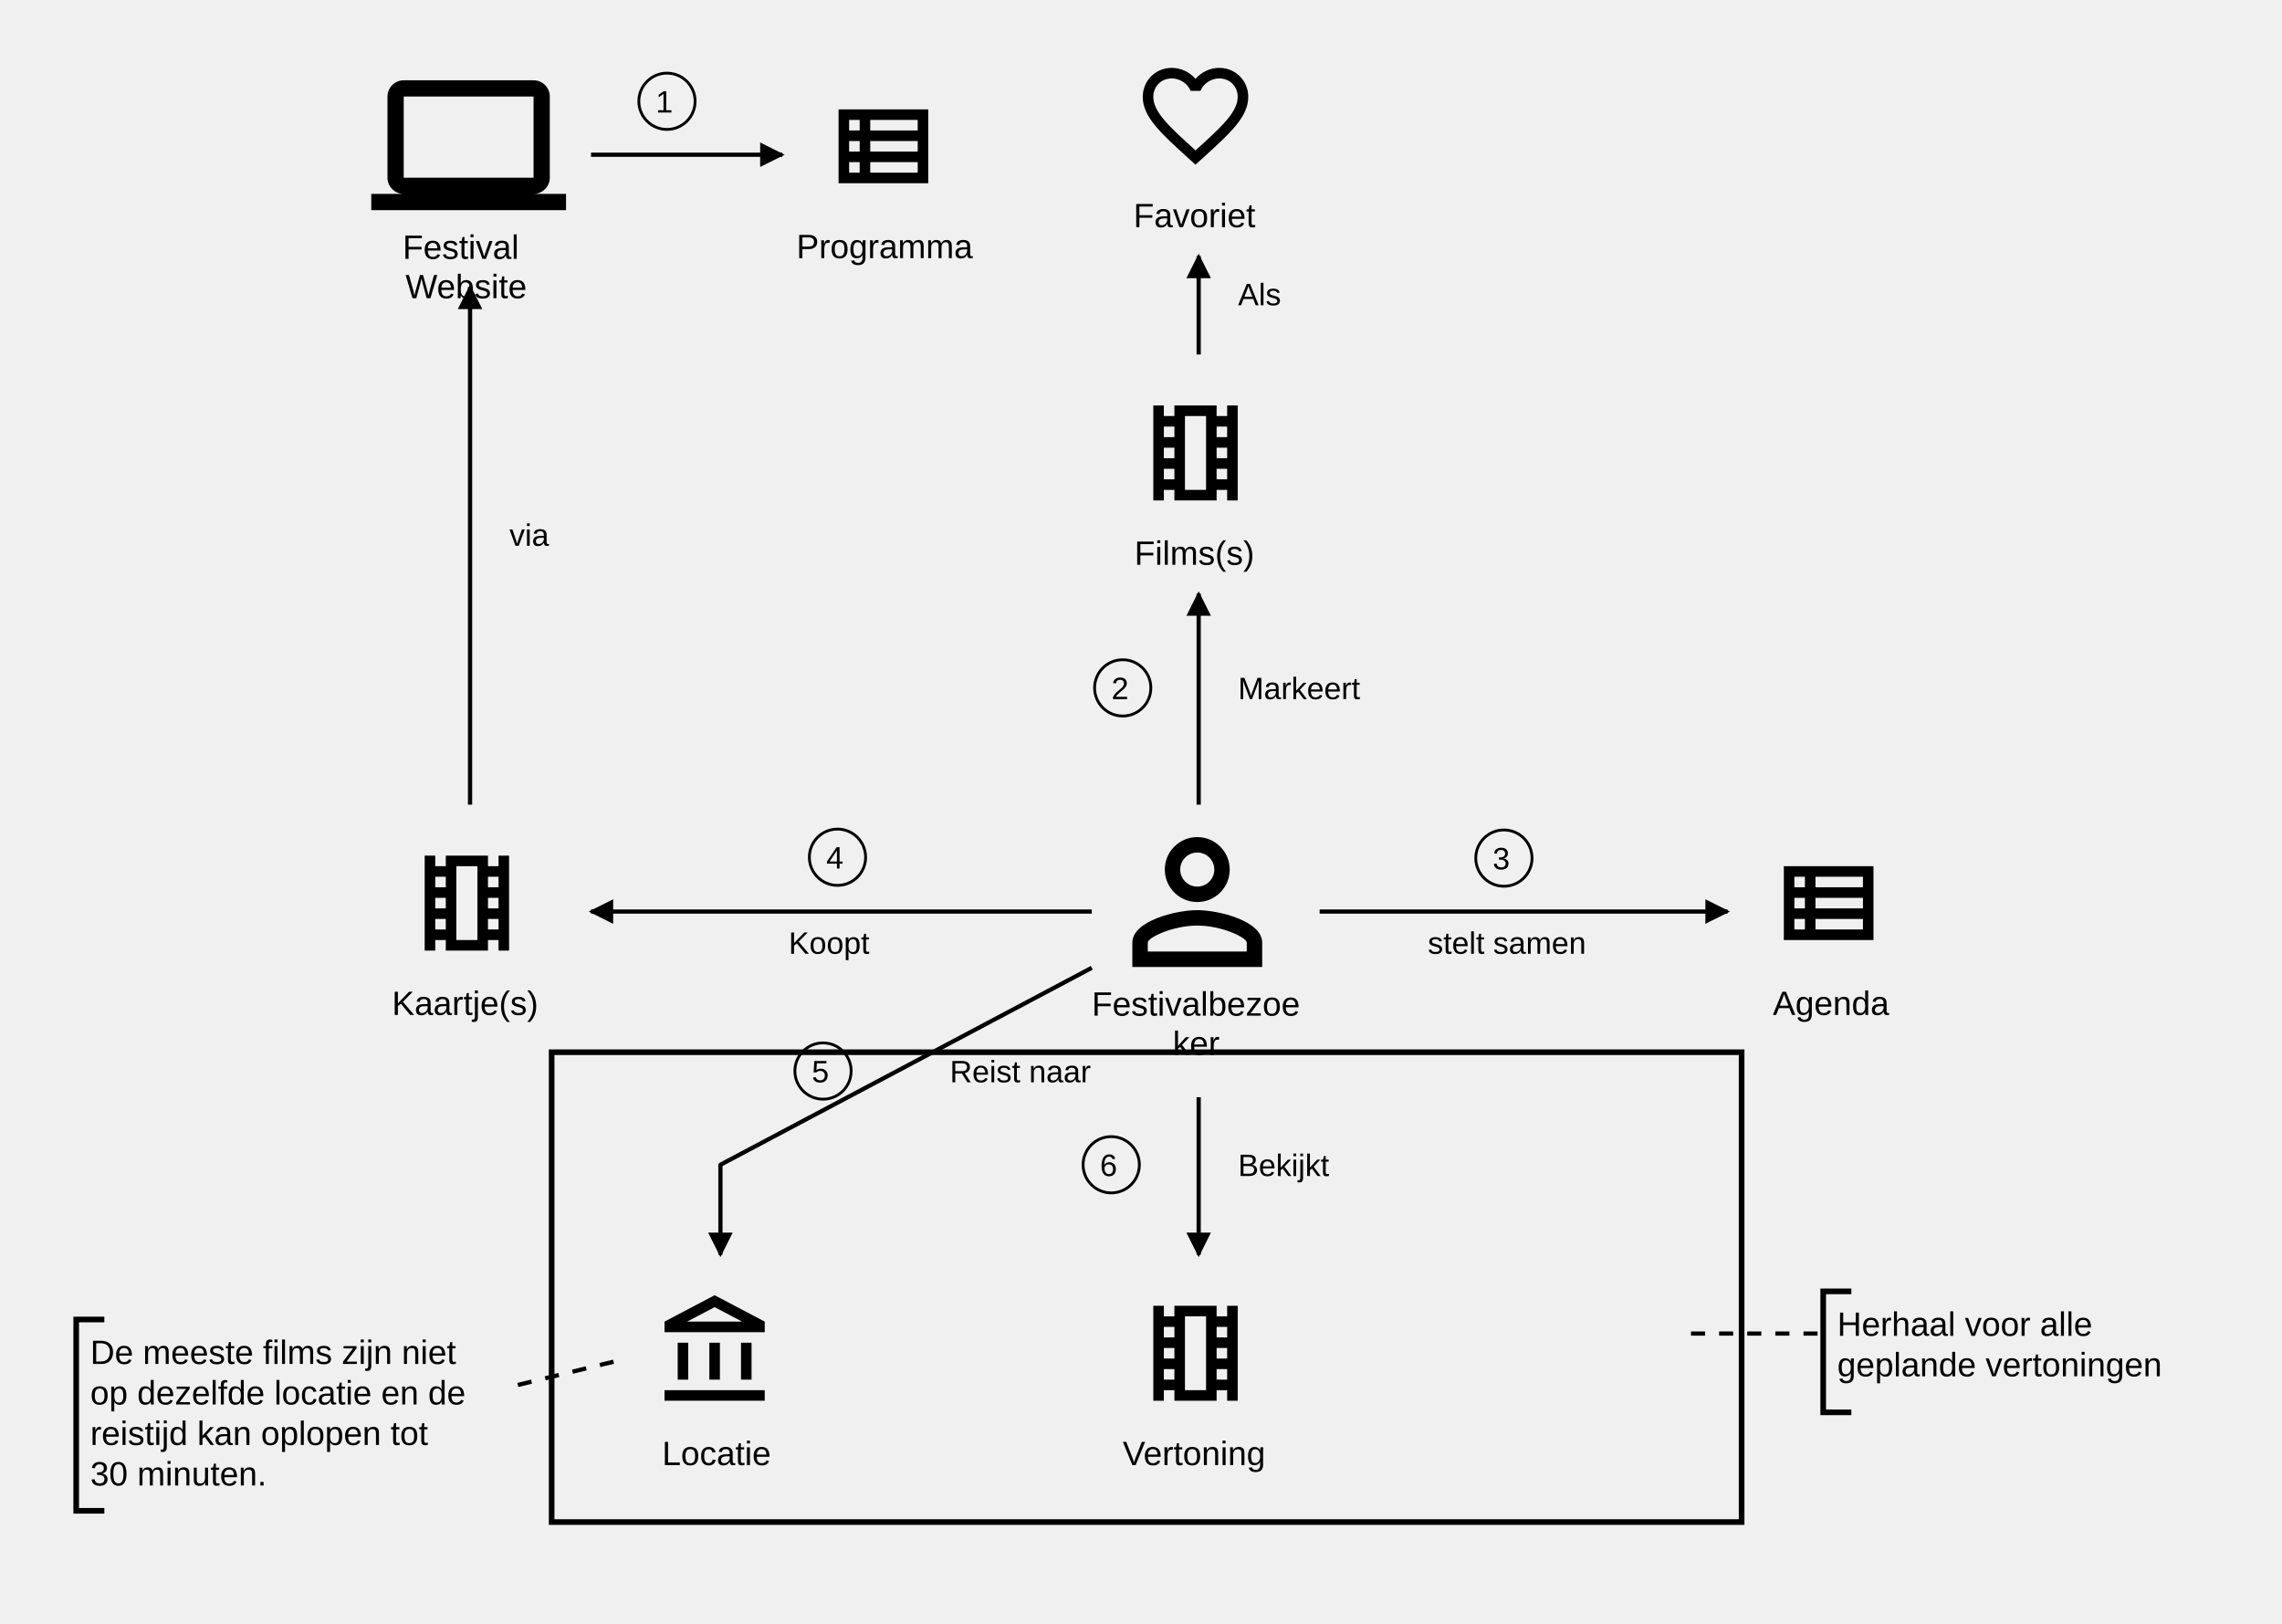
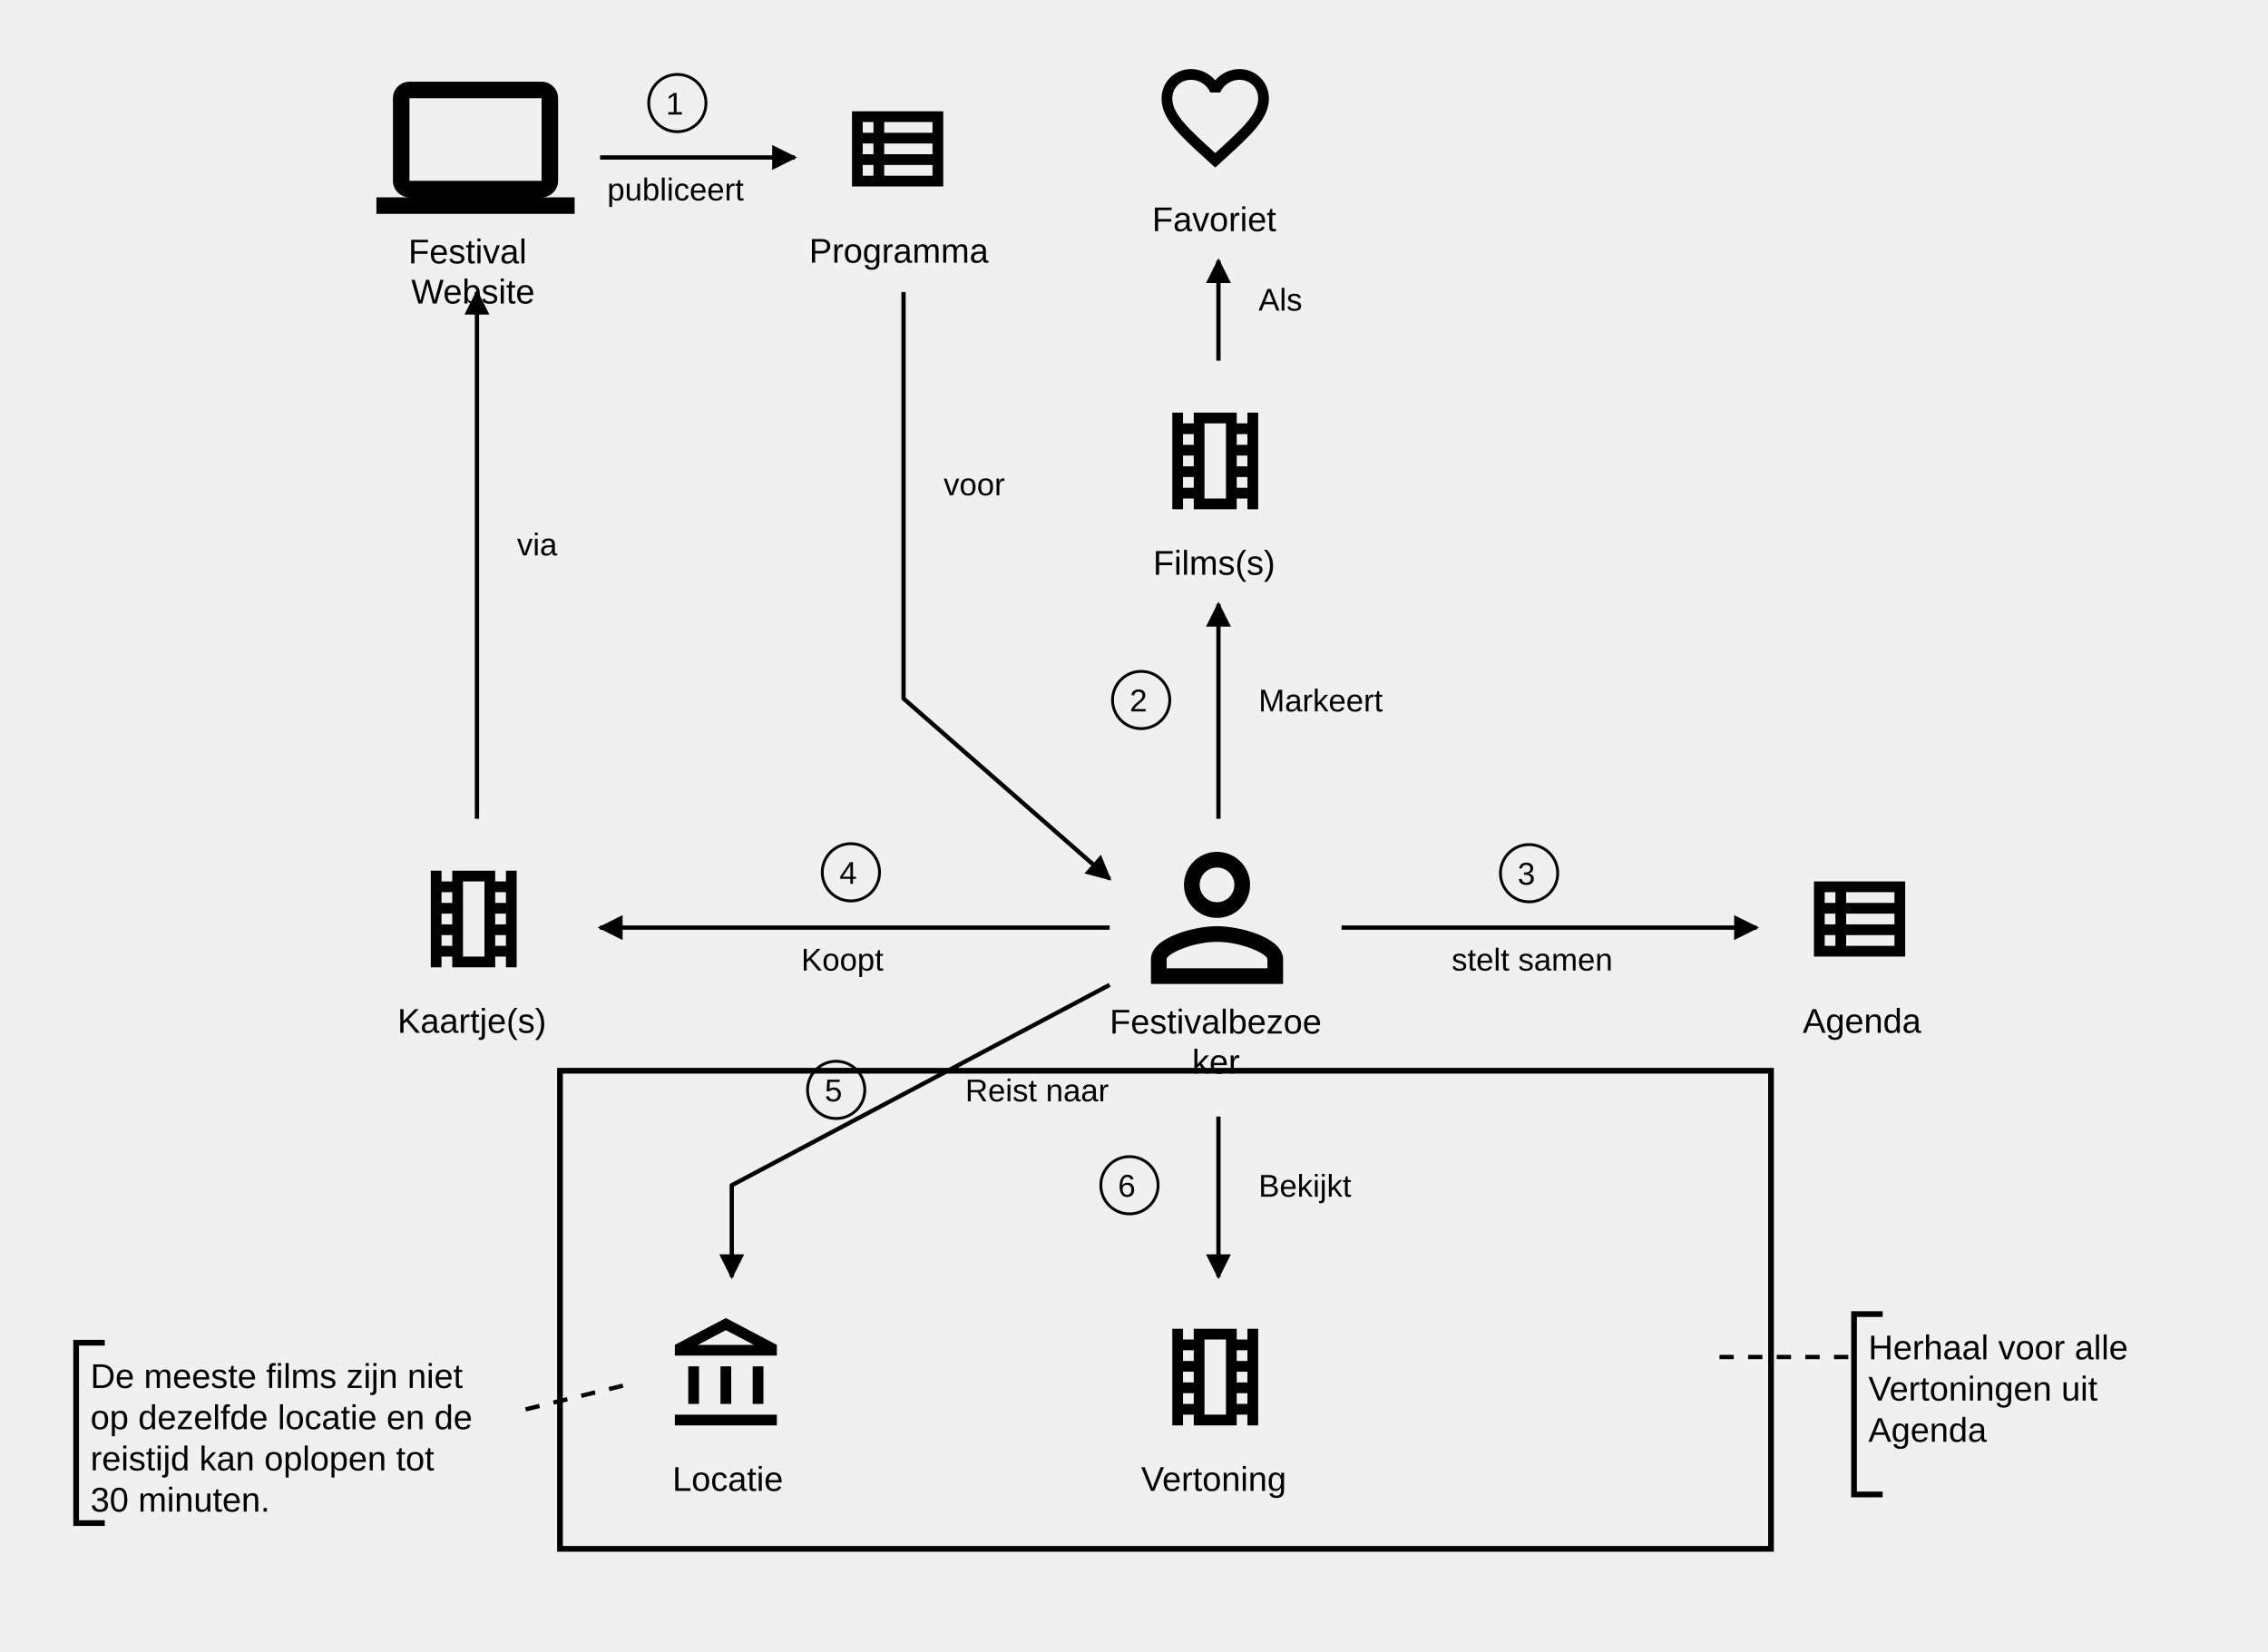
- <svg xmlns="http://www.w3.org/2000/svg" style="background-color:white" width="769" height=" 547" viewBox="340 506 769 577" version="1.1">
+ <svg xmlns="http://www.w3.org/2000/svg" style="background-color:white" width="751" height=" 547" viewBox="44 165 751 577" version="1.1">
  <defs>
-     <marker id="activity-black-black-b0jybh1mkb452ayihgi9ktiu8" viewBox="0 0 20 20" refX="11" refY="10" markerWidth="10" markerHeight="10" orient="auto">
+     <marker id="activity-black-black-1fmz3s9pmi29tsw7qxbrg1ydo" viewBox="0 0 20 20" refX="11" refY="10" markerWidth="10" markerHeight="10" orient="auto">
      <path d="M 1 5 L 11 10 L 1 15 Z" style="fill: black; stroke-width: 1px; stroke-linecap: round; stroke-dasharray: 10000px, 1px; stroke: black;" />
    </marker>
  </defs>
  <g class="djs-group">
-     <g class="djs-element djs-shape" data-element-id="shape_9812" transform="matrix(1, 0, 0, 1, 515, 880)" style="display: block;">
+     <g class="djs-element djs-shape" data-element-id="shape_9812" transform="matrix(1, 0, 0, 1, 219, 539)" style="display: block;">
      <g class="djs-visual">
        <rect x="0" y="0" width="423" height="167" rx="0" ry="0" style="stroke: black; stroke-width: 2px; fill: none;" />
        <text style="font-family: Arial, sans-serif; font-size: 12px; font-weight: normal; fill: rgb(0, 0, 0);" lineHeight="1.2" class="djs-label">
          <tspan x="8" y="18.8" />
        </text>
      </g>
      <rect style="fill: none; stroke-opacity: 0; stroke: white; stroke-width: 15px;" class="djs-hit djs-hit-all" x="0" y="0" width="423" height="167" />
      <rect x="-6" y="-6" width="435" height="179" style="fill: none;" class="djs-outline" />
    </g>
-   </g>
-   <g class="djs-group">
-     <g class="djs-element djs-shape" data-element-id="shape_6875" transform="matrix(1, 0, 0, 1, 967, 965)" style="display: block;">
-       <g class="djs-visual">
-         <rect x="0" y="0" width="136" height="43" rx="0" ry="0" style="stroke: none; stroke-width: 2px; fill: none;" />
-         <path d="m 0, 0 m 10,0 l -10,0 l 0,43 l 10,0" style="fill: none; stroke-width: 2px; stroke: black;" />
+     <g class="djs-children">
+       <g class="djs-group">
+         <g class="djs-element djs-shape" data-element-id="shape_7125" transform="matrix(1, 0, 0, 1, 411, 451)" style="display: block;">
+           <g class="djs-visual">
+             <svg fill=" black" viewBox="0 0 24 26" width="75" height="75">
+               <path d="M12 5.9c1.16 0 2.1.94 2.1 2.1s-.94 2.1-2.1 2.1S9.9 9.16 9.9 8s.94-2.1 2.1-2.1m0 9c2.97 0 6.1 1.46 6.1 2.1v1.1H5.9V17c0-.64 3.13-2.1 6.1-2.1M12 4C9.79 4 8 5.79 8 8s1.79 4 4 4 4-1.79 4-4-1.79-4-4-4zm0 9c-2.67 0-8 1.34-8 4v3h16v-3c0-2.66-5.33-4-8-4z" />
+               <path d="M0 0h24v24H0z" fill="none" />
+             </svg>
+             <text style="font-family: Arial, sans-serif; font-size: 12px; font-weight: normal; fill: rgb(0, 0, 0);" lineHeight="1.2" class="djs-label">
+               <tspan x="0" y="75">Festivalbezoe</tspan>
+               <tspan x="28.788" y="89">ker</tspan>
+             </text>
+           </g>
+           <rect style="fill: none; stroke-opacity: 0; stroke: white; stroke-width: 15px;" class="djs-hit djs-hit-all" x="0" y="0" width="75" height="75" />
+           <rect x="-6" y="-6" width="87" height="87" style="fill: none;" class="djs-outline" />
+         </g>
+       </g>
+       <g class="djs-group">
+         <g class="djs-element djs-shape" data-element-id="shape_5208" transform="matrix(1, 0, 0, 1, 152, 451)" style="display: block;">
+           <g class="djs-visual">
+             <svg fill=" black" width="48.75" height="48.75" viewBox="0 0 24 26" x="12.5" y="12.5">
+               <path fill="none" d="M0 0h24v24H0V0z" />
+               <path d="M18 3v2h-2V3H8v2H6V3H4v18h2v-2h2v2h8v-2h2v2h2V3h-2zM8 17H6v-2h2v2zm0-4H6v-2h2v2zm0-4H6V7h2v2zm6 10h-4V5h4v14zm4-2h-2v-2h2v2zm0-4h-2v-2h2v2zm0-4h-2V7h2v2z" />
+             </svg>
+             <text style="font-family: Arial, sans-serif; font-size: 12px; font-weight: normal; fill: rgb(0, 0, 0);" lineHeight="1.2" class="djs-label">
+               <tspan x="10.238" y="74.75">Kaartje(s)</tspan>
+             </text>
+           </g>
+           <rect style="fill: none; stroke-opacity: 0; stroke: white; stroke-width: 15px;" class="djs-hit djs-hit-all" x="0" y="0" width="75" height="75" />
+           <rect x="-6" y="-6" width="87" height="87" style="fill: none;" class="djs-outline" />
+         </g>
+       </g>
+       <g class="djs-group">
+         <g class="djs-element djs-shape" data-element-id="shape_2247" transform="matrix(1, 0, 0, 1, 411, 291)" style="display: block;">
+           <g class="djs-visual">
+             <svg fill=" black" width="48.75" height="48.75" viewBox="0 0 24 26" x="12.5" y="12.5">
+               <path fill="none" d="M0 0h24v24H0V0z" />
+               <path d="M18 3v2h-2V3H8v2H6V3H4v18h2v-2h2v2h8v-2h2v2h2V3h-2zM8 17H6v-2h2v2zm0-4H6v-2h2v2zm0-4H6V7h2v2zm6 10h-4V5h4v14zm4-2h-2v-2h2v2zm0-4h-2v-2h2v2zm0-4h-2V7h2v2z" />
+             </svg>
+             <text style="font-family: Arial, sans-serif; font-size: 12px; font-weight: normal; fill: rgb(0, 0, 0);" lineHeight="1.2" class="djs-label">
+               <tspan x="15.163" y="74.75">Films(s)</tspan>
+             </text>
+           </g>
+           <rect style="fill: none; stroke-opacity: 0; stroke: white; stroke-width: 15px;" class="djs-hit djs-hit-all" x="0" y="0" width="75" height="75" />
+           <rect x="-6" y="-6" width="87" height="87" style="fill: none;" class="djs-outline" />
+         </g>
+       </g>
+     </g>
+   </g>
+   <g class="djs-group">
+     <g class="djs-element djs-shape" data-element-id="shape_6875" transform="matrix(1, 0, 0, 1, 671, 624)" style="display: block;">
+       <g class="djs-visual">
+         <rect x="0" y="0" width="118" height="63" rx="0" ry="0" style="stroke: none; stroke-width: 2px; fill: none;" />
+         <path d="m 0, 0 m 10,0 l -10,0 l 0,63 l 10,0" style="fill: none; stroke-width: 2px; stroke: black;" />
        <text style="font-family: Arial, sans-serif; font-size: 12px; font-weight: normal; fill: black;" lineHeight="1.2" class="djs-label">
          <tspan x="5" y="15.8">Herhaal voor alle </tspan>
-           <tspan x="5" y="30.2">geplande vertoningen</tspan>
-         </text>
-       </g>
-       <rect style="fill: none; stroke-opacity: 0; stroke: white; stroke-width: 15px;" class="djs-hit djs-hit-all" x="0" y="0" width="136" height="43" />
-       <rect x="-6" y="-6" width="148" height="55" style="fill: none;" class="djs-outline" />
-     </g>
-   </g>
-   <g class="djs-group">
-     <g class="djs-element djs-shape" data-element-id="shape_1170" transform="matrix(1, 0, 0, 1, 346, 975)" style="display: block;">
-       <g class="djs-visual">
-         <rect x="0" y="0" width="154" height="68" rx="0" ry="0" style="stroke: none; stroke-width: 2px; fill: none;" />
-         <path d="m 0, 0 m 10,0 l -10,0 l 0,68 l 10,0" style="fill: none; stroke-width: 2px; stroke: black;" />
+           <tspan x="5" y="30.2">Vertoningen uit </tspan>
+           <tspan x="5" y="44.6">Agenda</tspan>
+         </text>
+       </g>
+       <rect style="fill: none; stroke-opacity: 0; stroke: white; stroke-width: 15px;" class="djs-hit djs-hit-all" x="0" y="0" width="118" height="63" />
+       <rect x="-6" y="-6" width="130" height="75" style="fill: none;" class="djs-outline" />
+     </g>
+   </g>
+   <g class="djs-group">
+     <g class="djs-element djs-shape" data-element-id="shape_1945" transform="matrix(1, 0, 0, 1, 637, 451)" style="display: block;">
+       <g class="djs-visual">
+         <svg fill=" black" width="48.75" height="48.75" viewBox="0 0 24 26" x="12.5" y="12.5">
+           <path opacity=".87" fill="none" d="M0 0h24v24H0V0z" />
+           <path d="M3 5v14h17V5H3zm4 2v2H5V7h2zm-2 6v-2h2v2H5zm0 2h2v2H5v-2zm13 2H9v-2h9v2zm0-4H9v-2h9v2zm0-4H9V7h9v2z" />
+         </svg>
+         <text style="font-family: Arial, sans-serif; font-size: 12px; font-weight: normal; fill: rgb(0, 0, 0);" lineHeight="1.2" class="djs-label">
+           <tspan x="16.088" y="74.75">Agenda</tspan>
+         </text>
+       </g>
+       <rect style="fill: none; stroke-opacity: 0; stroke: white; stroke-width: 15px;" class="djs-hit djs-hit-all" x="0" y="0" width="75" height="75" />
+       <rect x="-6" y="-6" width="87" height="87" style="fill: none;" class="djs-outline" />
+     </g>
+   </g>
+   <g class="djs-group">
+     <g class="djs-element djs-shape" data-element-id="shape_0317" transform="matrix(1, 0, 0, 1, 152, 182)" style="display: block;">
+       <g class="djs-visual">
+         <svg fill=" black" viewBox="0 0 24 26" width="75" height="75">
+           <path d="M20,18c1.1,0,2-0.9,2-2V6c0-1.1-0.9-2-2-2H4C2.9,4,2,4.9,2,6v10c0,1.1,0.9,2,2,2H0v2h24v-2H20z M4,6h16v10H4V6z" />
+         </svg>
+         <text style="font-family: Arial, sans-serif; font-size: 12px; font-weight: normal; fill: rgb(0, 0, 0);" lineHeight="1.2" class="djs-label">
+           <tspan x="14.038" y="75">Festival </tspan>
+           <tspan x="15.063" y="89">Website</tspan>
+         </text>
+       </g>
+       <rect style="fill: none; stroke-opacity: 0; stroke: white; stroke-width: 15px;" class="djs-hit djs-hit-all" x="0" y="0" width="75" height="75" />
+       <rect x="-6" y="-6" width="87" height="87" style="fill: none;" class="djs-outline" />
+     </g>
+   </g>
+   <g class="djs-group">
+     <g class="djs-element djs-shape" data-element-id="shape_3370" transform="matrix(1, 0, 0, 1, 301, 182)" style="display: block;">
+       <g class="djs-visual">
+         <svg fill=" black" width="48.75" height="48.75" viewBox="0 0 24 26" x="12.5" y="12.5">
+           <path opacity=".87" fill="none" d="M0 0h24v24H0V0z" />
+           <path d="M3 5v14h17V5H3zm4 2v2H5V7h2zm-2 6v-2h2v2H5zm0 2h2v2H5v-2zm13 2H9v-2h9v2zm0-4H9v-2h9v2zm0-4H9V7h9v2z" />
+         </svg>
+         <text style="font-family: Arial, sans-serif; font-size: 12px; font-weight: normal; fill: rgb(0, 0, 0);" lineHeight="1.2" class="djs-label">
+           <tspan x="5.025" y="74.75">Programma</tspan>
+         </text>
+       </g>
+       <rect style="fill: none; stroke-opacity: 0; stroke: white; stroke-width: 15px;" class="djs-hit djs-hit-all" x="0" y="0" width="75" height="75" />
+       <rect x="-6" y="-6" width="87" height="87" style="fill: none;" class="djs-outline" />
+     </g>
+   </g>
+   <g class="djs-group">
+     <g class="djs-element djs-shape" data-element-id="shape_7834" transform="matrix(1, 0, 0, 1, 411, 171)" style="display: block;">
+       <g class="djs-visual">
+         <svg fill=" black" width="48.75" height="48.75" viewBox="0 0 24 26" x="12.5" y="12.5">
+           <path fill="none" d="M0 0h24v24H0V0z" />
+           <path d="M16.5 3c-1.74 0-3.41.81-4.5 2.09C10.91 3.81 9.24 3 7.5 3 4.42 3 2 5.42 2 8.5c0 3.78 3.4 6.86 8.55 11.54L12 21.35l1.45-1.32C18.6 15.36 22 12.28 22 8.5 22 5.42 19.58 3 16.5 3zm-4.4 15.55l-.1.1-.1-.1C7.14 14.24 4 11.39 4 8.5 4 6.5 5.5 5 7.5 5c1.54 0 3.04.99 3.57 2.36h1.87C13.46 5.99 14.96 5 16.5 5c2 0 3.5 1.5 3.5 3.5 0 2.89-3.14 5.74-7.9 10.05z" />
+         </svg>
+         <text style="font-family: Arial, sans-serif; font-size: 12px; font-weight: normal; fill: rgb(0, 0, 0);" lineHeight="1.2" class="djs-label">
+           <tspan x="14.825" y="74.75">Favoriet</tspan>
+         </text>
+       </g>
+       <rect style="fill: none; stroke-opacity: 0; stroke: white; stroke-width: 15px;" class="djs-hit djs-hit-all" x="0" y="0" width="75" height="75" />
+       <rect x="-6" y="-6" width="87" height="87" style="fill: none;" class="djs-outline" />
+     </g>
+   </g>
+   <g class="djs-group">
+     <g class="djs-element djs-shape" data-element-id="shape_1376" transform="matrix(1, 0, 0, 1, 241, 611)" style="display: block;">
+       <g class="djs-visual">
+         <svg fill=" black" width="48.75" height="48.75" viewBox="0 0 24 26" x="12.5" y="12.5">
+           <path fill="none" d="M0 0h24v24H0V0z" />
+           <path d="M6.5 10h-2v7h2v-7zm6 0h-2v7h2v-7zm8.5 9H2v2h19v-2zm-2.5-9h-2v7h2v-7zm-7-6.74L16.71 6H6.29l5.21-2.74m0-2.26L2 6v2h19V6l-9.5-5z" />
+         </svg>
+         <text style="font-family: Arial, sans-serif; font-size: 12px; font-weight: normal; fill: rgb(0, 0, 0);" lineHeight="1.2" class="djs-label">
+           <tspan x="17.275" y="74.75">Locatie</tspan>
+         </text>
+       </g>
+       <rect style="fill: none; stroke-opacity: 0; stroke: white; stroke-width: 15px;" class="djs-hit djs-hit-all" x="0" y="0" width="75" height="75" />
+       <rect x="-6" y="-6" width="87" height="87" style="fill: none;" class="djs-outline" />
+     </g>
+   </g>
+   <g class="djs-group">
+     <g class="djs-element djs-shape" data-element-id="shape_6664" transform="matrix(1, 0, 0, 1, 411, 611)" style="display: block;">
+       <g class="djs-visual">
+         <svg fill=" black" width="48.75" height="48.75" viewBox="0 0 24 26" x="12.5" y="12.5">
+           <path fill="none" d="M0 0h24v24H0V0z" />
+           <path d="M18 3v2h-2V3H8v2H6V3H4v18h2v-2h2v2h8v-2h2v2h2V3h-2zM8 17H6v-2h2v2zm0-4H6v-2h2v2zm0-4H6V7h2v2zm6 10h-4V5h4v14zm4-2h-2v-2h2v2zm0-4h-2v-2h2v2zm0-4h-2V7h2v2z" />
+         </svg>
+         <text style="font-family: Arial, sans-serif; font-size: 12px; font-weight: normal; fill: rgb(0, 0, 0);" lineHeight="1.2" class="djs-label">
+           <tspan x="11.013" y="74.75">Vertoning</tspan>
+         </text>
+       </g>
+       <rect style="fill: none; stroke-opacity: 0; stroke: white; stroke-width: 15px;" class="djs-hit djs-hit-all" x="0" y="0" width="75" height="75" />
+       <rect x="-6" y="-6" width="87" height="87" style="fill: none;" class="djs-outline" />
+     </g>
+   </g>
+   <g class="djs-group">
+     <g class="djs-element djs-shape" data-element-id="shape_1170" transform="matrix(1, 0, 0, 1, 50, 634)" style="display: block;">
+       <g class="djs-visual">
+         <rect x="0" y="0" width="154" height="63" rx="0" ry="0" style="stroke: none; stroke-width: 2px; fill: none;" />
+         <path d="m 0, 0 m 10,0 l -10,0 l 0,63 l 10,0" style="fill: none; stroke-width: 2px; stroke: black;" />
        <text style="font-family: Arial, sans-serif; font-size: 12px; font-weight: normal; fill: black;" lineHeight="1.2" class="djs-label">
          <tspan x="5" y="15.8">De meeste films zijn niet </tspan>
          <tspan x="5" y="30.2">op dezelfde locatie en de </tspan>
          <tspan x="5" y="44.6">reistijd kan oplopen tot </tspan>
          <tspan x="5" y="59">30 minuten.</tspan>
        </text>
      </g>
-       <rect style="fill: none; stroke-opacity: 0; stroke: white; stroke-width: 15px;" class="djs-hit djs-hit-all" x="0" y="0" width="154" height="68" />
-       <rect x="-6" y="-6" width="166" height="80" style="fill: none;" class="djs-outline" />
-     </g>
-   </g>
-   <g class="djs-group">
-     <g class="djs-element djs-shape" data-element-id="shape_6664" transform="matrix(1, 0, 0, 1, 707, 952)" style="display: block;">
-       <g class="djs-visual">
-         <svg fill=" black" width="48.75" height="48.75" viewBox="0 0 24 26" x="12.5" y="12.5">
-           <path fill="none" d="M0 0h24v24H0V0z" />
-           <path d="M18 3v2h-2V3H8v2H6V3H4v18h2v-2h2v2h8v-2h2v2h2V3h-2zM8 17H6v-2h2v2zm0-4H6v-2h2v2zm0-4H6V7h2v2zm6 10h-4V5h4v14zm4-2h-2v-2h2v2zm0-4h-2v-2h2v2zm0-4h-2V7h2v2z" />
-         </svg>
-         <text style="font-family: Arial, sans-serif; font-size: 12px; font-weight: normal; fill: rgb(0, 0, 0);" lineHeight="1.2" class="djs-label">
-           <tspan x="11.013" y="74.75">Vertoning</tspan>
-         </text>
-       </g>
-       <rect style="fill: none; stroke-opacity: 0; stroke: white; stroke-width: 15px;" class="djs-hit djs-hit-all" x="0" y="0" width="75" height="75" />
-       <rect x="-6" y="-6" width="87" height="87" style="fill: none;" class="djs-outline" />
-     </g>
-   </g>
-   <g class="djs-group">
-     <g class="djs-element djs-shape" data-element-id="shape_1376" transform="matrix(1, 0, 0, 1, 537, 952)" style="display: block;">
-       <g class="djs-visual">
-         <svg fill=" black" width="48.75" height="48.75" viewBox="0 0 24 26" x="12.5" y="12.5">
-           <path fill="none" d="M0 0h24v24H0V0z" />
-           <path d="M6.5 10h-2v7h2v-7zm6 0h-2v7h2v-7zm8.5 9H2v2h19v-2zm-2.5-9h-2v7h2v-7zm-7-6.74L16.71 6H6.29l5.21-2.74m0-2.26L2 6v2h19V6l-9.5-5z" />
-         </svg>
-         <text style="font-family: Arial, sans-serif; font-size: 12px; font-weight: normal; fill: rgb(0, 0, 0);" lineHeight="1.2" class="djs-label">
-           <tspan x="17.275" y="74.75">Locatie</tspan>
-         </text>
-       </g>
-       <rect style="fill: none; stroke-opacity: 0; stroke: white; stroke-width: 15px;" class="djs-hit djs-hit-all" x="0" y="0" width="75" height="75" />
-       <rect x="-6" y="-6" width="87" height="87" style="fill: none;" class="djs-outline" />
-     </g>
-   </g>
-   <g class="djs-group">
-     <g class="djs-element djs-shape" data-element-id="shape_5208" transform="matrix(1, 0, 0, 1, 448, 792)" style="display: block;">
-       <g class="djs-visual">
-         <svg fill=" black" width="48.75" height="48.75" viewBox="0 0 24 26" x="12.5" y="12.5">
-           <path fill="none" d="M0 0h24v24H0V0z" />
-           <path d="M18 3v2h-2V3H8v2H6V3H4v18h2v-2h2v2h8v-2h2v2h2V3h-2zM8 17H6v-2h2v2zm0-4H6v-2h2v2zm0-4H6V7h2v2zm6 10h-4V5h4v14zm4-2h-2v-2h2v2zm0-4h-2v-2h2v2zm0-4h-2V7h2v2z" />
-         </svg>
-         <text style="font-family: Arial, sans-serif; font-size: 12px; font-weight: normal; fill: rgb(0, 0, 0);" lineHeight="1.2" class="djs-label">
-           <tspan x="10.238" y="74.75">Kaartje(s)</tspan>
-         </text>
-       </g>
-       <rect style="fill: none; stroke-opacity: 0; stroke: white; stroke-width: 15px;" class="djs-hit djs-hit-all" x="0" y="0" width="75" height="75" />
-       <rect x="-6" y="-6" width="87" height="87" style="fill: none;" class="djs-outline" />
-     </g>
-   </g>
-   <g class="djs-group">
-     <g class="djs-element djs-shape" data-element-id="shape_7834" transform="matrix(1, 0, 0, 1, 707, 512)" style="display: block;">
-       <g class="djs-visual">
-         <svg fill=" black" width="48.75" height="48.75" viewBox="0 0 24 26" x="12.5" y="12.5">
-           <path fill="none" d="M0 0h24v24H0V0z" />
-           <path d="M16.5 3c-1.74 0-3.41.81-4.5 2.09C10.91 3.81 9.24 3 7.5 3 4.42 3 2 5.42 2 8.5c0 3.78 3.4 6.86 8.55 11.54L12 21.35l1.45-1.32C18.6 15.36 22 12.28 22 8.5 22 5.42 19.58 3 16.5 3zm-4.4 15.55l-.1.1-.1-.1C7.14 14.24 4 11.39 4 8.5 4 6.5 5.5 5 7.5 5c1.54 0 3.04.99 3.57 2.36h1.87C13.46 5.99 14.96 5 16.5 5c2 0 3.5 1.5 3.5 3.5 0 2.89-3.14 5.74-7.9 10.05z" />
-         </svg>
-         <text style="font-family: Arial, sans-serif; font-size: 12px; font-weight: normal; fill: rgb(0, 0, 0);" lineHeight="1.2" class="djs-label">
-           <tspan x="14.825" y="74.75">Favoriet</tspan>
-         </text>
-       </g>
-       <rect style="fill: none; stroke-opacity: 0; stroke: white; stroke-width: 15px;" class="djs-hit djs-hit-all" x="0" y="0" width="75" height="75" />
-       <rect x="-6" y="-6" width="87" height="87" style="fill: none;" class="djs-outline" />
-     </g>
-   </g>
-   <g class="djs-group">
-     <g class="djs-element djs-shape" data-element-id="shape_2247" transform="matrix(1, 0, 0, 1, 707, 632)" style="display: block;">
-       <g class="djs-visual">
-         <svg fill=" black" width="48.75" height="48.75" viewBox="0 0 24 26" x="12.5" y="12.5">
-           <path fill="none" d="M0 0h24v24H0V0z" />
-           <path d="M18 3v2h-2V3H8v2H6V3H4v18h2v-2h2v2h8v-2h2v2h2V3h-2zM8 17H6v-2h2v2zm0-4H6v-2h2v2zm0-4H6V7h2v2zm6 10h-4V5h4v14zm4-2h-2v-2h2v2zm0-4h-2v-2h2v2zm0-4h-2V7h2v2z" />
-         </svg>
-         <text style="font-family: Arial, sans-serif; font-size: 12px; font-weight: normal; fill: rgb(0, 0, 0);" lineHeight="1.2" class="djs-label">
-           <tspan x="15.163" y="74.75">Films(s)</tspan>
-         </text>
-       </g>
-       <rect style="fill: none; stroke-opacity: 0; stroke: white; stroke-width: 15px;" class="djs-hit djs-hit-all" x="0" y="0" width="75" height="75" />
-       <rect x="-6" y="-6" width="87" height="87" style="fill: none;" class="djs-outline" />
-     </g>
-   </g>
-   <g class="djs-group">
-     <g class="djs-element djs-shape" data-element-id="shape_3370" transform="matrix(1, 0, 0, 1, 597, 523)" style="display: block;">
-       <g class="djs-visual">
-         <svg fill=" black" width="48.75" height="48.75" viewBox="0 0 24 26" x="12.5" y="12.5">
-           <path opacity=".87" fill="none" d="M0 0h24v24H0V0z" />
-           <path d="M3 5v14h17V5H3zm4 2v2H5V7h2zm-2 6v-2h2v2H5zm0 2h2v2H5v-2zm13 2H9v-2h9v2zm0-4H9v-2h9v2zm0-4H9V7h9v2z" />
-         </svg>
-         <text style="font-family: Arial, sans-serif; font-size: 12px; font-weight: normal; fill: rgb(0, 0, 0);" lineHeight="1.2" class="djs-label">
-           <tspan x="5.025" y="74.75">Programma</tspan>
-         </text>
-       </g>
-       <rect style="fill: none; stroke-opacity: 0; stroke: white; stroke-width: 15px;" class="djs-hit djs-hit-all" x="0" y="0" width="75" height="75" />
-       <rect x="-6" y="-6" width="87" height="87" style="fill: none;" class="djs-outline" />
-     </g>
-   </g>
-   <g class="djs-group">
-     <g class="djs-element djs-shape" data-element-id="shape_0317" transform="matrix(1, 0, 0, 1, 448, 523)" style="display: block;">
-       <g class="djs-visual">
-         <svg fill=" black" viewBox="0 0 24 26" width="75" height="75">
-           <path d="M20,18c1.1,0,2-0.9,2-2V6c0-1.1-0.9-2-2-2H4C2.9,4,2,4.9,2,6v10c0,1.1,0.9,2,2,2H0v2h24v-2H20z M4,6h16v10H4V6z" />
-         </svg>
-         <text style="font-family: Arial, sans-serif; font-size: 12px; font-weight: normal; fill: rgb(0, 0, 0);" lineHeight="1.2" class="djs-label">
-           <tspan x="14.038" y="75">Festival </tspan>
-           <tspan x="15.063" y="89">Website</tspan>
-         </text>
-       </g>
-       <rect style="fill: none; stroke-opacity: 0; stroke: white; stroke-width: 15px;" class="djs-hit djs-hit-all" x="0" y="0" width="75" height="75" />
-       <rect x="-6" y="-6" width="87" height="87" style="fill: none;" class="djs-outline" />
-     </g>
-   </g>
-   <g class="djs-group">
-     <g class="djs-element djs-shape" data-element-id="shape_7125" transform="matrix(1, 0, 0, 1, 707, 792)" style="display: block;">
-       <g class="djs-visual">
-         <svg fill=" black" viewBox="0 0 24 26" width="75" height="75">
-           <path d="M12 5.9c1.16 0 2.1.94 2.1 2.1s-.94 2.1-2.1 2.1S9.9 9.16 9.9 8s.94-2.1 2.1-2.1m0 9c2.97 0 6.1 1.46 6.1 2.1v1.1H5.9V17c0-.64 3.13-2.1 6.1-2.1M12 4C9.79 4 8 5.79 8 8s1.79 4 4 4 4-1.79 4-4-1.79-4-4-4zm0 9c-2.67 0-8 1.34-8 4v3h16v-3c0-2.66-5.33-4-8-4z" />
-           <path d="M0 0h24v24H0z" fill="none" />
-         </svg>
-         <text style="font-family: Arial, sans-serif; font-size: 12px; font-weight: normal; fill: rgb(0, 0, 0);" lineHeight="1.2" class="djs-label">
-           <tspan x="0" y="75">Festivalbezoe</tspan>
-           <tspan x="28.788" y="89">ker</tspan>
-         </text>
-       </g>
-       <rect style="fill: none; stroke-opacity: 0; stroke: white; stroke-width: 15px;" class="djs-hit djs-hit-all" x="0" y="0" width="75" height="75" />
-       <rect x="-6" y="-6" width="87" height="87" style="fill: none;" class="djs-outline" />
+       <rect style="fill: none; stroke-opacity: 0; stroke: white; stroke-width: 15px;" class="djs-hit djs-hit-all" x="0" y="0" width="154" height="63" />
+       <rect x="-6" y="-6" width="166" height="75" style="fill: none;" class="djs-outline" />
    </g>
  </g>
  <g class="djs-group">
    <g class="djs-element djs-connection" data-element-id="connection_0049" style="display: block;">
      <g class="djs-visual">
-         <polyline points="920,980 967,980 " style="stroke: rgb(0, 0, 0); stroke-width: 1.5px; stroke-linejoin: round; stroke-dasharray: 5px, 5px;" />
-       </g>
-       <polyline points="920,980 967,980 " style="fill: none; stroke-opacity: 0; stroke: white; stroke-width: 15px;" class="djs-hit djs-hit-stroke" />
-       <rect x="914" y="974" width="59" height="12" style="fill: none;" class="djs-outline" />
+         <polyline points="624,639 671,639 " style="stroke: rgb(0, 0, 0); stroke-width: 1.5px; stroke-linejoin: round; stroke-dasharray: 5px, 5px;" />
+       </g>
+       <polyline points="624,639 671,639 " style="fill: none; stroke-opacity: 0; stroke: white; stroke-width: 15px;" class="djs-hit djs-hit-stroke" />
+       <rect x="618" y="633" width="59" height="12" style="fill: none;" class="djs-outline" />
+     </g>
+   </g>
+   <g class="djs-group">
+     <g class="djs-element djs-connection" data-element-id="connection_6114" style="display: block;">
+       <g class="djs-visual">
+         <polyline points="339,267 339,409 411,472 " style="stroke: black; fill: none; stroke-width: 1.5px; stroke-linejoin: round; marker-end: url('#activity-black-black-1fmz3s9pmi29tsw7qxbrg1ydo');" />
+         <text style="font-family: Arial, sans-serif; font-size: 11px; font-weight: normal; fill: black;" lineHeight="1.2" wordWrap="break-word" overflowWrap="break-word" hyphens="auto" class="djs-label">
+           <tspan x="353" y="338">voor</tspan>
+         </text>
+       </g>
+       <polyline points="339,267 339,409 411,472 " style="fill: none; stroke-opacity: 0; stroke: white; stroke-width: 15px;" class="djs-hit djs-hit-stroke" />
+       <rect x="333" y="261" width="84" height="217" style="fill: none;" class="djs-outline" />
+     </g>
+   </g>
+   <g class="djs-group">
+     <g class="djs-element djs-connection" data-element-id="connection_5700" style="display: block;">
+       <g class="djs-visual">
+         <polyline points="449,451 449,376 " style="stroke: black; fill: none; stroke-width: 1.5px; stroke-linejoin: round; marker-end: url('#activity-black-black-1fmz3s9pmi29tsw7qxbrg1ydo');" />
+         <text style="font-family: Arial, sans-serif; font-size: 11px; font-weight: normal; fill: black;" lineHeight="1.2" wordWrap="break-word" overflowWrap="break-word" hyphens="auto" class="djs-label">
+           <tspan x="463" y="413.5">Markeert</tspan>
+         </text>
+         <text style="font-family: Arial, sans-serif; font-size: 11px; font-weight: normal; fill: black;" lineHeight="1.2" position="absolute" class="djs-labelNumber">
+           <tspan x="418" y="413.5">2</tspan>
+         </text>
+         <circle cx="422" cy="409.5" r="10" style="fill:transparent;stroke:black;stroke-width:1" />
+       </g>
+       <polyline points="449,451 449,376 " style="fill: none; stroke-opacity: 0; stroke: white; stroke-width: 15px;" class="djs-hit djs-hit-stroke" />
+       <rect x="443" y="370" width="12" height="87" style="fill: none;" class="djs-outline" />
+     </g>
+   </g>
+   <g class="djs-group">
+     <g class="djs-element djs-connection" data-element-id="connection_1702" style="display: block;">
+       <g class="djs-visual">
+         <polyline points="492,489 637,489 " style="stroke: black; fill: none; stroke-width: 1.5px; stroke-linejoin: round; marker-end: url('#activity-black-black-1fmz3s9pmi29tsw7qxbrg1ydo');" />
+         <text style="font-family: Arial, sans-serif; font-size: 11px; font-weight: normal; fill: black;" lineHeight="1.2" wordWrap="break-word" overflowWrap="break-word" hyphens="auto" class="djs-label">
+           <tspan x="530.45" y="504">stelt samen</tspan>
+         </text>
+         <text style="font-family: Arial, sans-serif; font-size: 11px; font-weight: normal; fill: black;" lineHeight="1.2" position="absolute" class="djs-labelNumber">
+           <tspan x="553.5" y="474">3</tspan>
+         </text>
+         <circle cx="557.5" cy="470" r="10" style="fill:transparent;stroke:black;stroke-width:1" />
+       </g>
+       <polyline points="492,489 637,489 " style="fill: none; stroke-opacity: 0; stroke: white; stroke-width: 15px;" class="djs-hit djs-hit-stroke" />
+       <rect x="486" y="483" width="157" height="12" style="fill: none;" class="djs-outline" />
+     </g>
+   </g>
+   <g class="djs-group">
+     <g class="djs-element djs-connection" data-element-id="connection_3336" style="display: block;">
+       <g class="djs-visual">
+         <polyline points="411,489 233,489 " style="stroke: black; fill: none; stroke-width: 1.5px; stroke-linejoin: round; marker-end: url('#activity-black-black-1fmz3s9pmi29tsw7qxbrg1ydo');" />
+         <text style="font-family: Arial, sans-serif; font-size: 11px; font-weight: normal; fill: black;" lineHeight="1.2" wordWrap="break-word" overflowWrap="break-word" hyphens="auto" class="djs-label">
+           <tspan x="303.25" y="504">Koopt</tspan>
+         </text>
+         <text style="font-family: Arial, sans-serif; font-size: 11px; font-weight: normal; fill: black;" lineHeight="1.2" position="absolute" class="djs-labelNumber">
+           <tspan x="316.612" y="473.694">4</tspan>
+         </text>
+         <circle cx="320.612" cy="469.694" r="10" style="fill:transparent;stroke:black;stroke-width:1" />
+       </g>
+       <polyline points="411,489 233,489 " style="fill: none; stroke-opacity: 0; stroke: white; stroke-width: 15px;" class="djs-hit djs-hit-stroke" />
+       <rect x="227" y="483" width="190" height="12" style="fill: none;" class="djs-outline" />
+     </g>
+   </g>
+   <g class="djs-group">
+     <g class="djs-element djs-connection" data-element-id="connection_1690" style="display: block;">
+       <g class="djs-visual">
+         <polyline points="411,509 279,579 279,611 " style="stroke: black; fill: none; stroke-width: 1.5px; stroke-linejoin: round; marker-end: url('#activity-black-black-1fmz3s9pmi29tsw7qxbrg1ydo');" />
+         <text style="font-family: Arial, sans-serif; font-size: 11px; font-weight: normal; fill: black;" lineHeight="1.2" wordWrap="break-word" overflowWrap="break-word" hyphens="auto" class="djs-label">
+           <tspan x="360.552" y="549.688">Reist naar</tspan>
+         </text>
+         <text style="font-family: Arial, sans-serif; font-size: 11px; font-weight: normal; fill: black;" lineHeight="1.2" position="absolute" class="djs-labelNumber">
+           <tspan x="311.47" y="549.688">5</tspan>
+         </text>
+         <circle cx="315.47" cy="545.688" r="10" style="fill:transparent;stroke:black;stroke-width:1" />
+       </g>
+       <polyline points="411,509 279,579 279,611 " style="fill: none; stroke-opacity: 0; stroke: white; stroke-width: 15px;" class="djs-hit djs-hit-stroke" />
+       <rect x="273" y="503" width="144" height="114" style="fill: none;" class="djs-outline" />
+     </g>
+   </g>
+   <g class="djs-group">
+     <g class="djs-element djs-connection" data-element-id="connection_3288" style="display: block;">
+       <g class="djs-visual">
+         <polyline points="449,555 449,611 " style="stroke: black; fill: none; stroke-width: 1.5px; stroke-linejoin: round; marker-end: url('#activity-black-black-1fmz3s9pmi29tsw7qxbrg1ydo');" />
+         <text style="font-family: Arial, sans-serif; font-size: 11px; font-weight: normal; fill: black;" lineHeight="1.2" wordWrap="break-word" overflowWrap="break-word" hyphens="auto" class="djs-label">
+           <tspan x="463" y="583">Bekijkt</tspan>
+         </text>
+         <text style="font-family: Arial, sans-serif; font-size: 11px; font-weight: normal; fill: black;" lineHeight="1.2" position="absolute" class="djs-labelNumber">
+           <tspan x="413.918" y="583">6</tspan>
+         </text>
+         <circle cx="417.918" cy="579" r="10" style="fill:transparent;stroke:black;stroke-width:1" />
+       </g>
+       <polyline points="449,555 449,611 " style="fill: none; stroke-opacity: 0; stroke: white; stroke-width: 15px;" class="djs-hit djs-hit-stroke" />
+       <rect x="443" y="549" width="12" height="68" style="fill: none;" class="djs-outline" />
+     </g>
+   </g>
+   <g class="djs-group">
+     <g class="djs-element djs-connection" data-element-id="connection_3124" style="display: block;">
+       <g class="djs-visual">
+         <polyline points="190,451 190,267 " style="stroke: black; fill: none; stroke-width: 1.5px; stroke-linejoin: round; marker-end: url('#activity-black-black-1fmz3s9pmi29tsw7qxbrg1ydo');" />
+         <text style="font-family: Arial, sans-serif; font-size: 11px; font-weight: normal; fill: black;" lineHeight="1.2" wordWrap="break-word" overflowWrap="break-word" hyphens="auto" class="djs-label">
+           <tspan x="204" y="359">via</tspan>
+         </text>
+       </g>
+       <polyline points="190,451 190,267 " style="fill: none; stroke-opacity: 0; stroke: white; stroke-width: 15px;" class="djs-hit djs-hit-stroke" />
+       <rect x="184" y="261" width="12" height="196" style="fill: none;" class="djs-outline" />
+     </g>
+   </g>
+   <g class="djs-group">
+     <g class="djs-element djs-connection" data-element-id="connection_0199" style="display: block;">
+       <g class="djs-visual">
+         <polyline points="233,220 301,220 " style="stroke: black; fill: none; stroke-width: 1.5px; stroke-linejoin: round; marker-end: url('#activity-black-black-1fmz3s9pmi29tsw7qxbrg1ydo');" />
+         <text style="font-family: Arial, sans-serif; font-size: 11px; font-weight: normal; fill: black;" lineHeight="1.2" wordWrap="break-word" overflowWrap="break-word" hyphens="auto" class="djs-label">
+           <tspan x="235.5" y="235">publiceert</tspan>
+         </text>
+         <text style="font-family: Arial, sans-serif; font-size: 11px; font-weight: normal; fill: black;" lineHeight="1.2" position="absolute" class="djs-labelNumber">
+           <tspan x="256" y="205">1</tspan>
+         </text>
+         <circle cx="260" cy="201" r="10" style="fill:transparent;stroke:black;stroke-width:1" />
+       </g>
+       <polyline points="233,220 301,220 " style="fill: none; stroke-opacity: 0; stroke: white; stroke-width: 15px;" class="djs-hit djs-hit-stroke" />
+       <rect x="227" y="214" width="80" height="12" style="fill: none;" class="djs-outline" />
+     </g>
+   </g>
+   <g class="djs-group">
+     <g class="djs-element djs-connection" data-element-id="connection_6787" style="display: block;">
+       <g class="djs-visual">
+         <polyline points="449,291 449,256 " style="stroke: black; fill: none; stroke-width: 1.5px; stroke-linejoin: round; marker-end: url('#activity-black-black-1fmz3s9pmi29tsw7qxbrg1ydo');" />
+         <text style="font-family: Arial, sans-serif; font-size: 11px; font-weight: normal; fill: black;" lineHeight="1.2" wordWrap="break-word" overflowWrap="break-word" hyphens="auto" class="djs-label">
+           <tspan x="463" y="273.5">Als</tspan>
+         </text>
+       </g>
+       <polyline points="449,291 449,256 " style="fill: none; stroke-opacity: 0; stroke: white; stroke-width: 15px;" class="djs-hit djs-hit-stroke" />
+       <rect x="443" y="250" width="12" height="47" style="fill: none;" class="djs-outline" />
    </g>
  </g>
  <g class="djs-group">
    <g class="djs-element djs-connection" data-element-id="connection_4143" style="display: block;">
      <g class="djs-visual">
-         <polyline points="537,990 500,999 " style="stroke: rgb(0, 0, 0); stroke-width: 1.5px; stroke-linejoin: round; stroke-dasharray: 5px, 5px;" />
-       </g>
-       <polyline points="537,990 500,999 " style="fill: none; stroke-opacity: 0; stroke: white; stroke-width: 15px;" class="djs-hit djs-hit-stroke" />
-       <rect x="494" y="984" width="49" height="21" style="fill: none;" class="djs-outline" />
-     </g>
-   </g>
-   <g class="djs-group">
-     <g class="djs-element djs-connection" data-element-id="connection_0199" style="display: block;">
-       <g class="djs-visual">
-         <polyline points="529,561 597,561 " style="stroke: black; fill: none; stroke-width: 1.5px; stroke-linejoin: round; marker-end: url('#activity-black-black-b0jybh1mkb452ayihgi9ktiu8');" />
-         <text style="font-family: Arial, sans-serif; font-size: 11px; font-weight: normal; fill: black;" lineHeight="1.2" position="absolute" class="djs-labelNumber">
-           <tspan x="552" y="546">1</tspan>
-         </text>
-         <circle cx="556" cy="542" r="10" style="fill:transparent;stroke:black;stroke-width:1" />
-       </g>
-       <polyline points="529,561 597,561 " style="fill: none; stroke-opacity: 0; stroke: white; stroke-width: 15px;" class="djs-hit djs-hit-stroke" />
-       <rect x="523" y="555" width="80" height="12" style="fill: none;" class="djs-outline" />
-     </g>
-   </g>
-   <g class="djs-group">
-     <g class="djs-element djs-connection" data-element-id="connection_5700" style="display: block;">
-       <g class="djs-visual">
-         <polyline points="745,792 745,717 " style="stroke: black; fill: none; stroke-width: 1.5px; stroke-linejoin: round; marker-end: url('#activity-black-black-b0jybh1mkb452ayihgi9ktiu8');" />
-         <text style="font-family: Arial, sans-serif; font-size: 11px; font-weight: normal; fill: black;" lineHeight="1.2" wordWrap="break-word" overflowWrap="break-word" hyphens="auto" class="djs-label">
-           <tspan x="759" y="754.5">Markeert</tspan>
-         </text>
-         <text style="font-family: Arial, sans-serif; font-size: 11px; font-weight: normal; fill: black;" lineHeight="1.2" position="absolute" class="djs-labelNumber">
-           <tspan x="714" y="754.5">2</tspan>
-         </text>
-         <circle cx="718" cy="750.5" r="10" style="fill:transparent;stroke:black;stroke-width:1" />
-       </g>
-       <polyline points="745,792 745,717 " style="fill: none; stroke-opacity: 0; stroke: white; stroke-width: 15px;" class="djs-hit djs-hit-stroke" />
-       <rect x="739" y="711" width="12" height="87" style="fill: none;" class="djs-outline" />
-     </g>
-   </g>
-   <g class="djs-group">
-     <g class="djs-element djs-connection" data-element-id="connection_6787" style="display: block;">
-       <g class="djs-visual">
-         <polyline points="745,632 745,597 " style="stroke: black; fill: none; stroke-width: 1.5px; stroke-linejoin: round; marker-end: url('#activity-black-black-b0jybh1mkb452ayihgi9ktiu8');" />
-         <text style="font-family: Arial, sans-serif; font-size: 11px; font-weight: normal; fill: black;" lineHeight="1.2" wordWrap="break-word" overflowWrap="break-word" hyphens="auto" class="djs-label">
-           <tspan x="759" y="614.5">Als</tspan>
-         </text>
-       </g>
-       <polyline points="745,632 745,597 " style="fill: none; stroke-opacity: 0; stroke: white; stroke-width: 15px;" class="djs-hit djs-hit-stroke" />
-       <rect x="739" y="591" width="12" height="47" style="fill: none;" class="djs-outline" />
-     </g>
-   </g>
-   <g class="djs-group">
-     <g class="djs-element djs-connection" data-element-id="connection_1702" style="display: block;">
-       <g class="djs-visual">
-         <polyline points="788,830 933,830 " style="stroke: black; fill: none; stroke-width: 1.5px; stroke-linejoin: round; marker-end: url('#activity-black-black-b0jybh1mkb452ayihgi9ktiu8');" />
-         <text style="font-family: Arial, sans-serif; font-size: 11px; font-weight: normal; fill: black;" lineHeight="1.2" wordWrap="break-word" overflowWrap="break-word" hyphens="auto" class="djs-label">
-           <tspan x="826.45" y="845">stelt samen</tspan>
-         </text>
-         <text style="font-family: Arial, sans-serif; font-size: 11px; font-weight: normal; fill: black;" lineHeight="1.2" position="absolute" class="djs-labelNumber">
-           <tspan x="849.5" y="815">3</tspan>
-         </text>
-         <circle cx="853.5" cy="811" r="10" style="fill:transparent;stroke:black;stroke-width:1" />
-       </g>
-       <polyline points="788,830 933,830 " style="fill: none; stroke-opacity: 0; stroke: white; stroke-width: 15px;" class="djs-hit djs-hit-stroke" />
-       <rect x="782" y="824" width="157" height="12" style="fill: none;" class="djs-outline" />
-     </g>
-   </g>
-   <g class="djs-group">
-     <g class="djs-element djs-connection" data-element-id="connection_3336" style="display: block;">
-       <g class="djs-visual">
-         <polyline points="707,830 529,830 " style="stroke: black; fill: none; stroke-width: 1.5px; stroke-linejoin: round; marker-end: url('#activity-black-black-b0jybh1mkb452ayihgi9ktiu8');" />
-         <text style="font-family: Arial, sans-serif; font-size: 11px; font-weight: normal; fill: black;" lineHeight="1.2" wordWrap="break-word" overflowWrap="break-word" hyphens="auto" class="djs-label">
-           <tspan x="599.25" y="845">Koopt</tspan>
-         </text>
-         <text style="font-family: Arial, sans-serif; font-size: 11px; font-weight: normal; fill: black;" lineHeight="1.2" position="absolute" class="djs-labelNumber">
-           <tspan x="612.612" y="814.694">4</tspan>
-         </text>
-         <circle cx="616.612" cy="810.694" r="10" style="fill:transparent;stroke:black;stroke-width:1" />
-       </g>
-       <polyline points="707,830 529,830 " style="fill: none; stroke-opacity: 0; stroke: white; stroke-width: 15px;" class="djs-hit djs-hit-stroke" />
-       <rect x="523" y="824" width="190" height="12" style="fill: none;" class="djs-outline" />
-     </g>
-   </g>
-   <g class="djs-group">
-     <g class="djs-element djs-connection" data-element-id="connection_3124" style="display: block;">
-       <g class="djs-visual">
-         <polyline points="486,792 486,608 " style="stroke: black; fill: none; stroke-width: 1.5px; stroke-linejoin: round; marker-end: url('#activity-black-black-b0jybh1mkb452ayihgi9ktiu8');" />
-         <text style="font-family: Arial, sans-serif; font-size: 11px; font-weight: normal; fill: black;" lineHeight="1.2" wordWrap="break-word" overflowWrap="break-word" hyphens="auto" class="djs-label">
-           <tspan x="500" y="700">via</tspan>
-         </text>
-       </g>
-       <polyline points="486,792 486,608 " style="fill: none; stroke-opacity: 0; stroke: white; stroke-width: 15px;" class="djs-hit djs-hit-stroke" />
-       <rect x="480" y="602" width="12" height="196" style="fill: none;" class="djs-outline" />
-     </g>
-   </g>
-   <g class="djs-group">
-     <g class="djs-element djs-connection" data-element-id="connection_1690" style="display: block;">
-       <g class="djs-visual">
-         <polyline points="707,850 575,920 575,952 " style="stroke: black; fill: none; stroke-width: 1.5px; stroke-linejoin: round; marker-end: url('#activity-black-black-b0jybh1mkb452ayihgi9ktiu8');" />
-         <text style="font-family: Arial, sans-serif; font-size: 11px; font-weight: normal; fill: black;" lineHeight="1.2" wordWrap="break-word" overflowWrap="break-word" hyphens="auto" class="djs-label">
-           <tspan x="656.552" y="890.688">Reist naar</tspan>
-         </text>
-         <text style="font-family: Arial, sans-serif; font-size: 11px; font-weight: normal; fill: black;" lineHeight="1.2" position="absolute" class="djs-labelNumber">
-           <tspan x="607.47" y="890.688">5</tspan>
-         </text>
-         <circle cx="611.47" cy="886.688" r="10" style="fill:transparent;stroke:black;stroke-width:1" />
-       </g>
-       <polyline points="707,850 575,920 575,952 " style="fill: none; stroke-opacity: 0; stroke: white; stroke-width: 15px;" class="djs-hit djs-hit-stroke" />
-       <rect x="569" y="844" width="144" height="114" style="fill: none;" class="djs-outline" />
-     </g>
-   </g>
-   <g class="djs-group">
-     <g class="djs-element djs-connection" data-element-id="connection_3288" style="display: block;">
-       <g class="djs-visual">
-         <polyline points="745,896 745,952 " style="stroke: black; fill: none; stroke-width: 1.5px; stroke-linejoin: round; marker-end: url('#activity-black-black-b0jybh1mkb452ayihgi9ktiu8');" />
-         <text style="font-family: Arial, sans-serif; font-size: 11px; font-weight: normal; fill: black;" lineHeight="1.2" wordWrap="break-word" overflowWrap="break-word" hyphens="auto" class="djs-label">
-           <tspan x="759" y="924">Bekijkt</tspan>
-         </text>
-         <text style="font-family: Arial, sans-serif; font-size: 11px; font-weight: normal; fill: black;" lineHeight="1.2" position="absolute" class="djs-labelNumber">
-           <tspan x="709.918" y="924">6</tspan>
-         </text>
-         <circle cx="713.918" cy="920" r="10" style="fill:transparent;stroke:black;stroke-width:1" />
-       </g>
-       <polyline points="745,896 745,952 " style="fill: none; stroke-opacity: 0; stroke: white; stroke-width: 15px;" class="djs-hit djs-hit-stroke" />
-       <rect x="739" y="890" width="12" height="68" style="fill: none;" class="djs-outline" />
-     </g>
-   </g>
-   <g class="djs-group">
-     <g class="djs-element djs-shape" data-element-id="shape_1945" transform="matrix(1, 0, 0, 1, 933, 792)" style="display: block;">
-       <g class="djs-visual">
-         <svg fill=" black" width="48.75" height="48.75" viewBox="0 0 24 26" x="12.5" y="12.5">
-           <path opacity=".87" fill="none" d="M0 0h24v24H0V0z" />
-           <path d="M3 5v14h17V5H3zm4 2v2H5V7h2zm-2 6v-2h2v2H5zm0 2h2v2H5v-2zm13 2H9v-2h9v2zm0-4H9v-2h9v2zm0-4H9V7h9v2z" />
-         </svg>
-         <text style="font-family: Arial, sans-serif; font-size: 12px; font-weight: normal; fill: rgb(0, 0, 0);" lineHeight="1.2" class="djs-label">
-           <tspan x="16.088" y="74.75">Agenda</tspan>
-         </text>
-       </g>
-       <rect style="fill: none; stroke-opacity: 0; stroke: white; stroke-width: 15px;" class="djs-hit djs-hit-all" x="0" y="0" width="75" height="75" />
-       <rect x="-6" y="-6" width="87" height="87" style="fill: none;" class="djs-outline" />
+         <polyline points="241,649 204,658 " style="stroke: rgb(0, 0, 0); stroke-width: 1.5px; stroke-linejoin: round; stroke-dasharray: 5px, 5px;" />
+       </g>
+       <polyline points="241,649 204,658 " style="fill: none; stroke-opacity: 0; stroke: white; stroke-width: 15px;" class="djs-hit djs-hit-stroke" />
+       <rect x="198" y="643" width="49" height="21" style="fill: none;" class="djs-outline" />
    </g>
  </g>
</svg>
